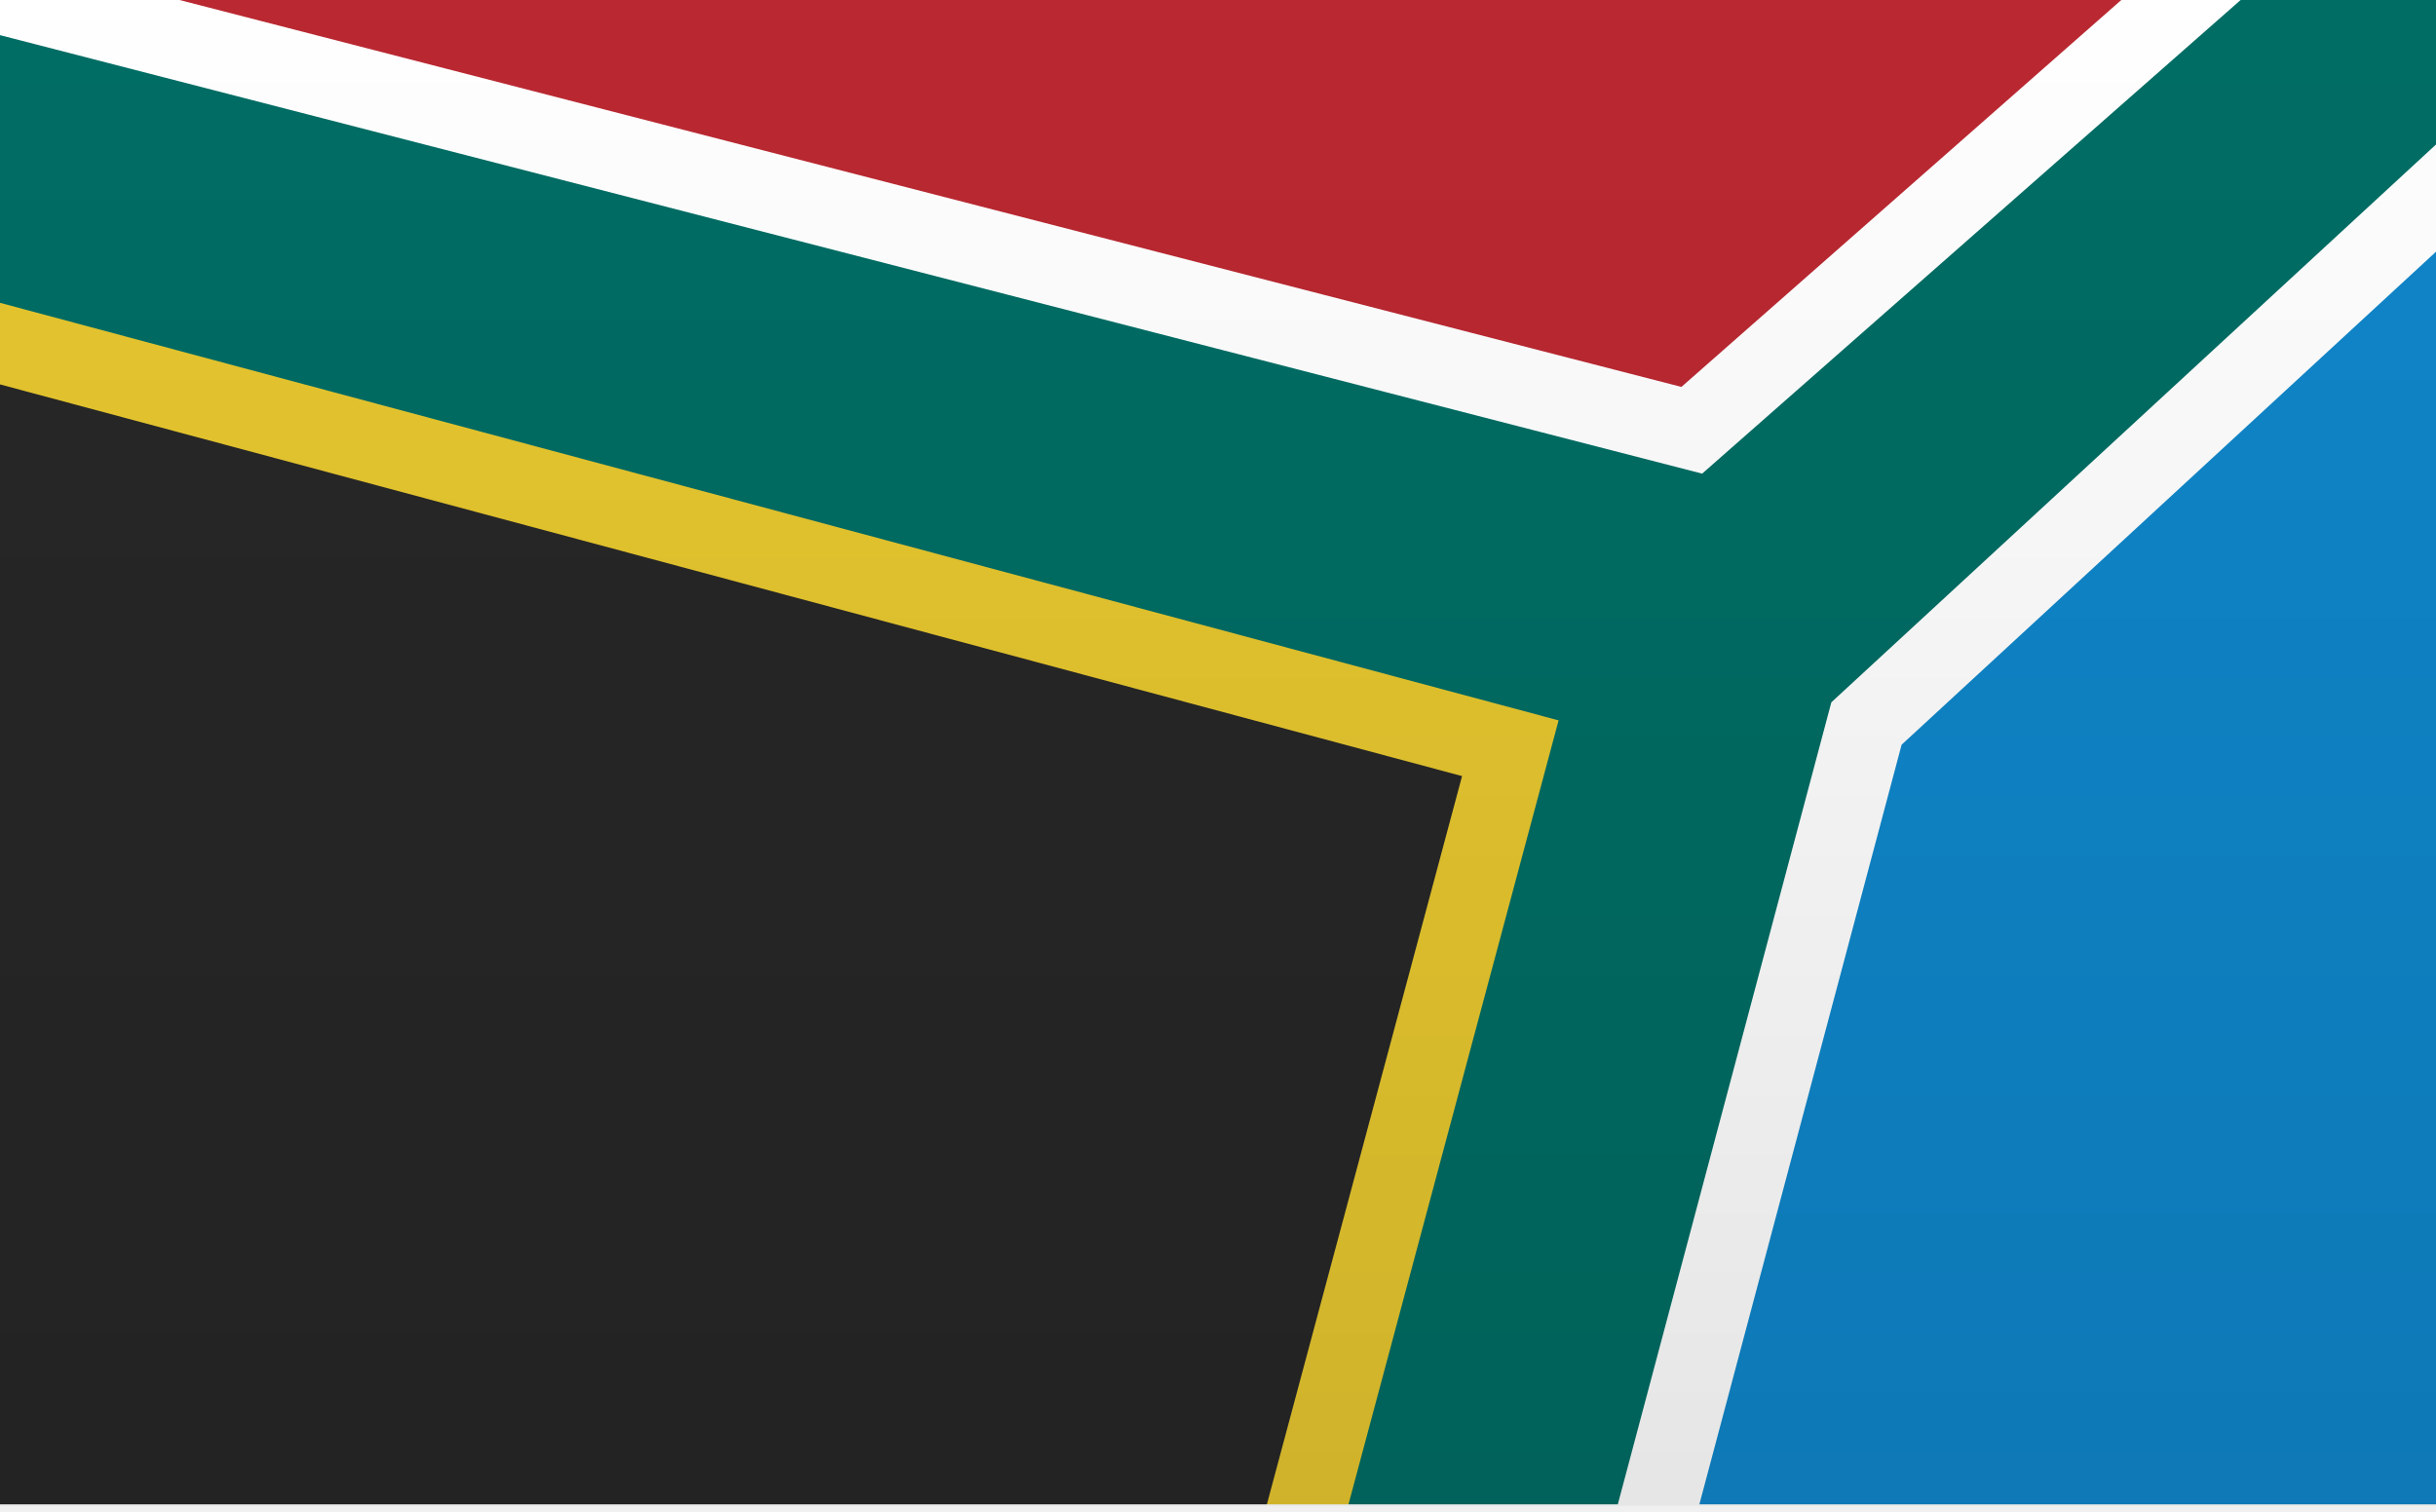
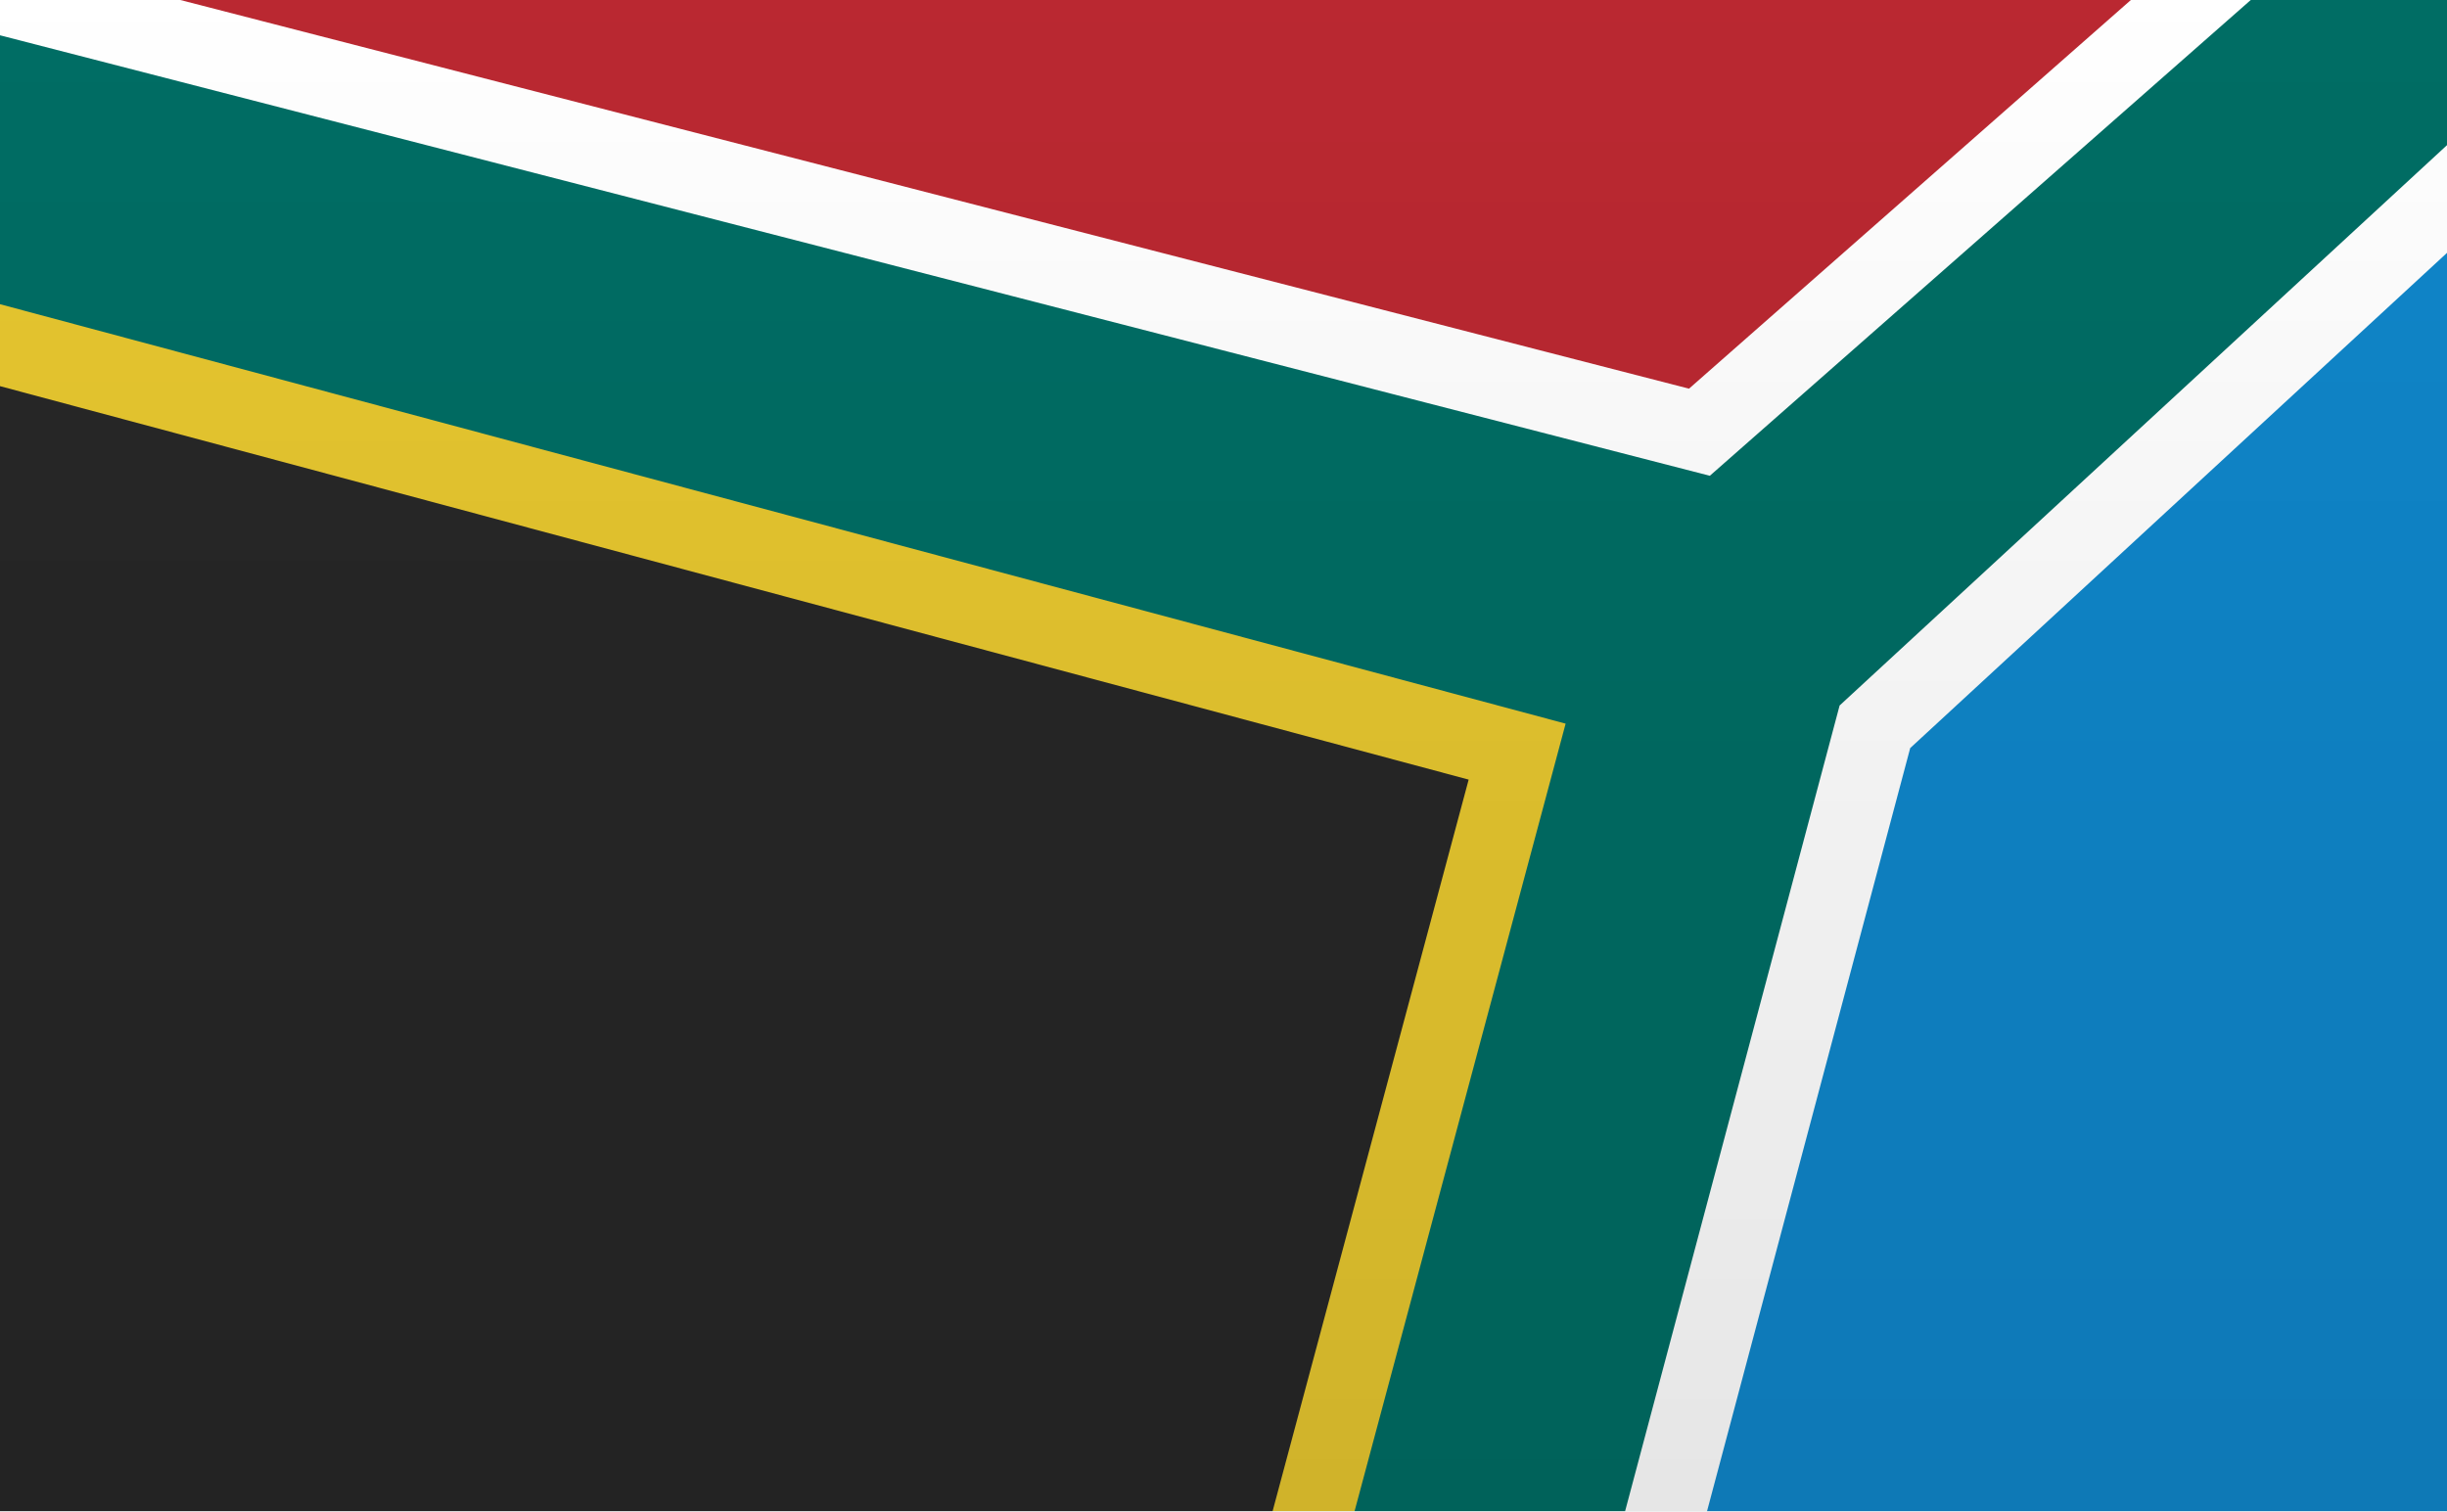
- <svg xmlns="http://www.w3.org/2000/svg" xmlns:xlink="http://www.w3.org/1999/xlink" width="340" height="211" viewBox="0 0 340 211">
+ <svg xmlns="http://www.w3.org/2000/svg" xmlns:xlink="http://www.w3.org/1999/xlink" width="340" height="210" viewBox="0 0 340 210">
  <defs>
    <linearGradient x1="50%" y1="0%" x2="50%" y2="100%" id="b">
      <stop stop-opacity="0" offset="0%" />
      <stop stop-opacity=".1" offset="100%" />
    </linearGradient>
-     <path id="a" d="M0 0h340v210.203H0z" />
-     <path id="c" d="M0 0h340v210H0z" />
+     <path id="a" d="M0 0h340v210H0z" />
  </defs>
  <g fill="none" fill-rule="evenodd">
+     <mask id="c" fill="#fff">
+       <use xlink:href="#a" />
+     </mask>
    <use fill="#FFF" xlink:href="#a" />
    <use fill="url(#b)" xlink:href="#a" />
-     <mask id="d" fill="#fff">
-       <use xlink:href="#c" />
-     </mask>
-     <use fill="#FFF" xlink:href="#c" />
-     <use fill="url(#b)" xlink:href="#c" />
-     <g style="mix-blend-mode:multiply" mask="url(#d)">
+     <g style="mix-blend-mode:multiply" mask="url(#c)">
      <path fill="#0F86CA" d="M96.533 369.58L-19.633 168.374 405.488-77.07l116.167 201.206z" />
      <path fill="#BA2831" d="M-55.892 233.571L-180.56 17.643l425.122-245.444L369.229-11.873z" />
      <path stroke="#FFF" stroke-width="11" fill="#006D64" d="M22.533 269.729l168.034-158.356L-27.39 46.441-6.513-2.453l242.64 62.518 181.694-159.84 21.867 35.448L260.51 101l-49.778 187z" />
      <path stroke="#E7C72F" stroke-width="11" fill="#272727" d="M-95.386 281.229l64.705-241.482L210.8 104.452l-64.705 241.482z" />
    </g>
  </g>
</svg>
